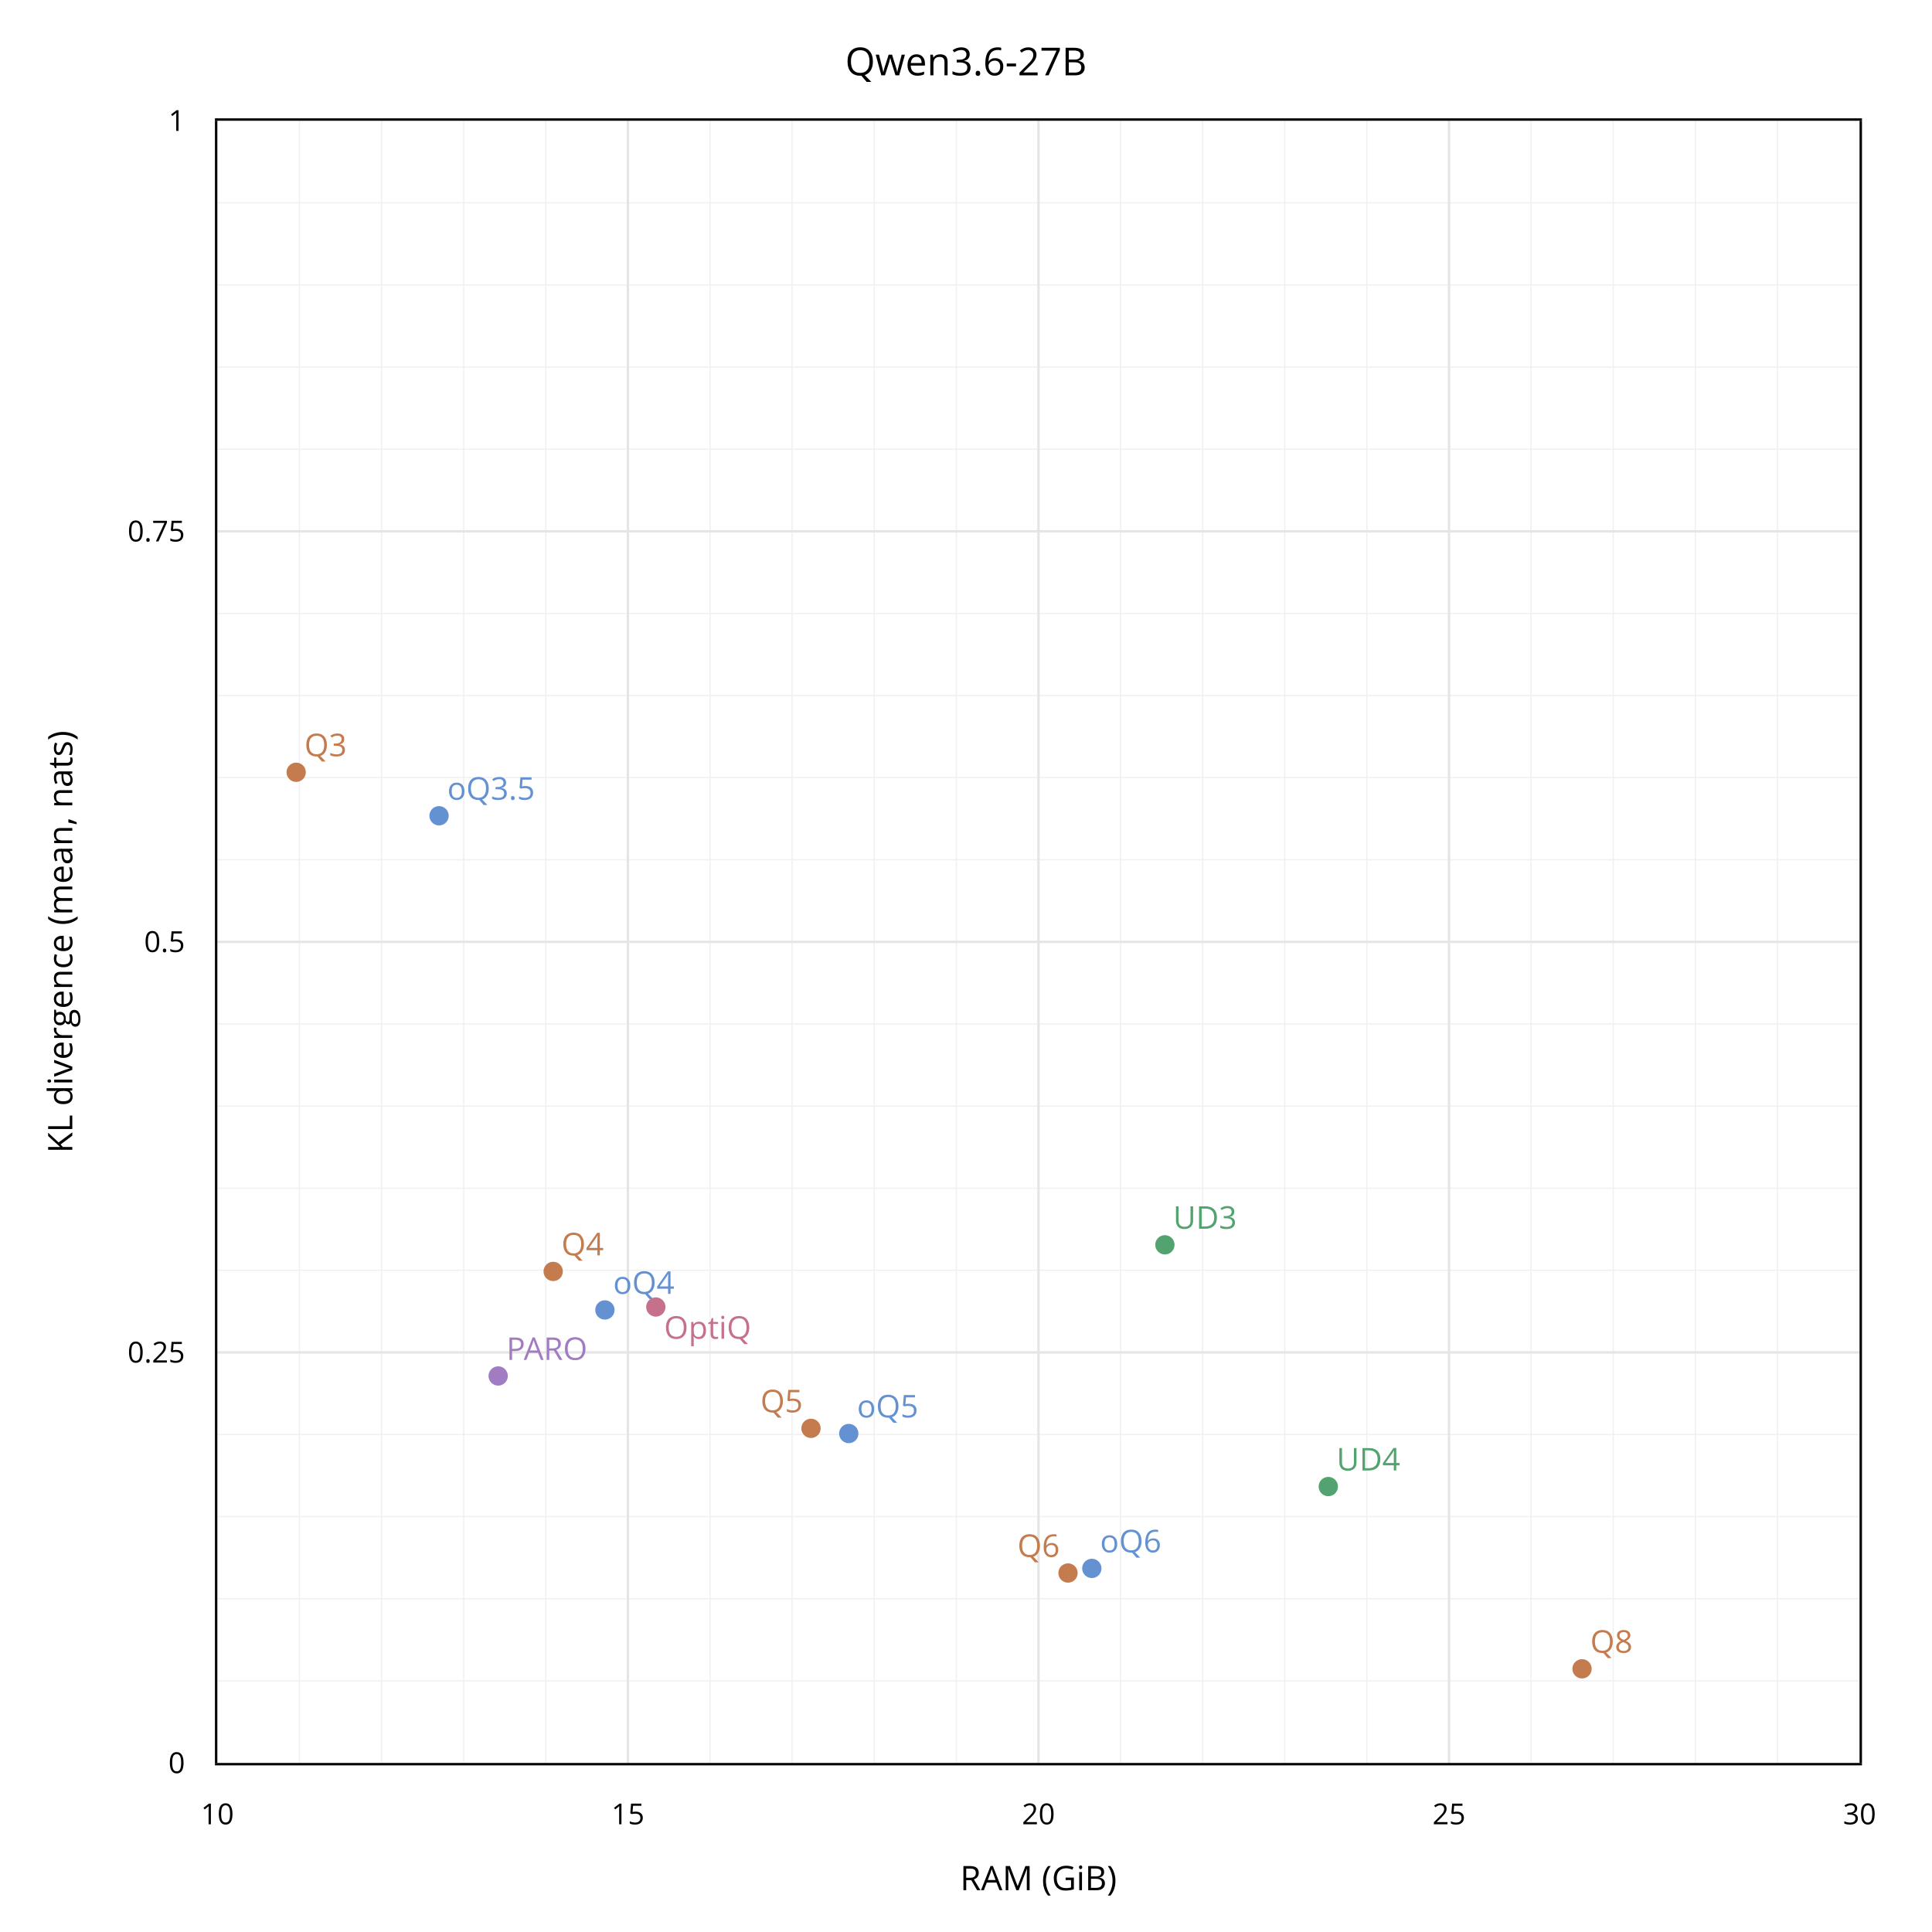
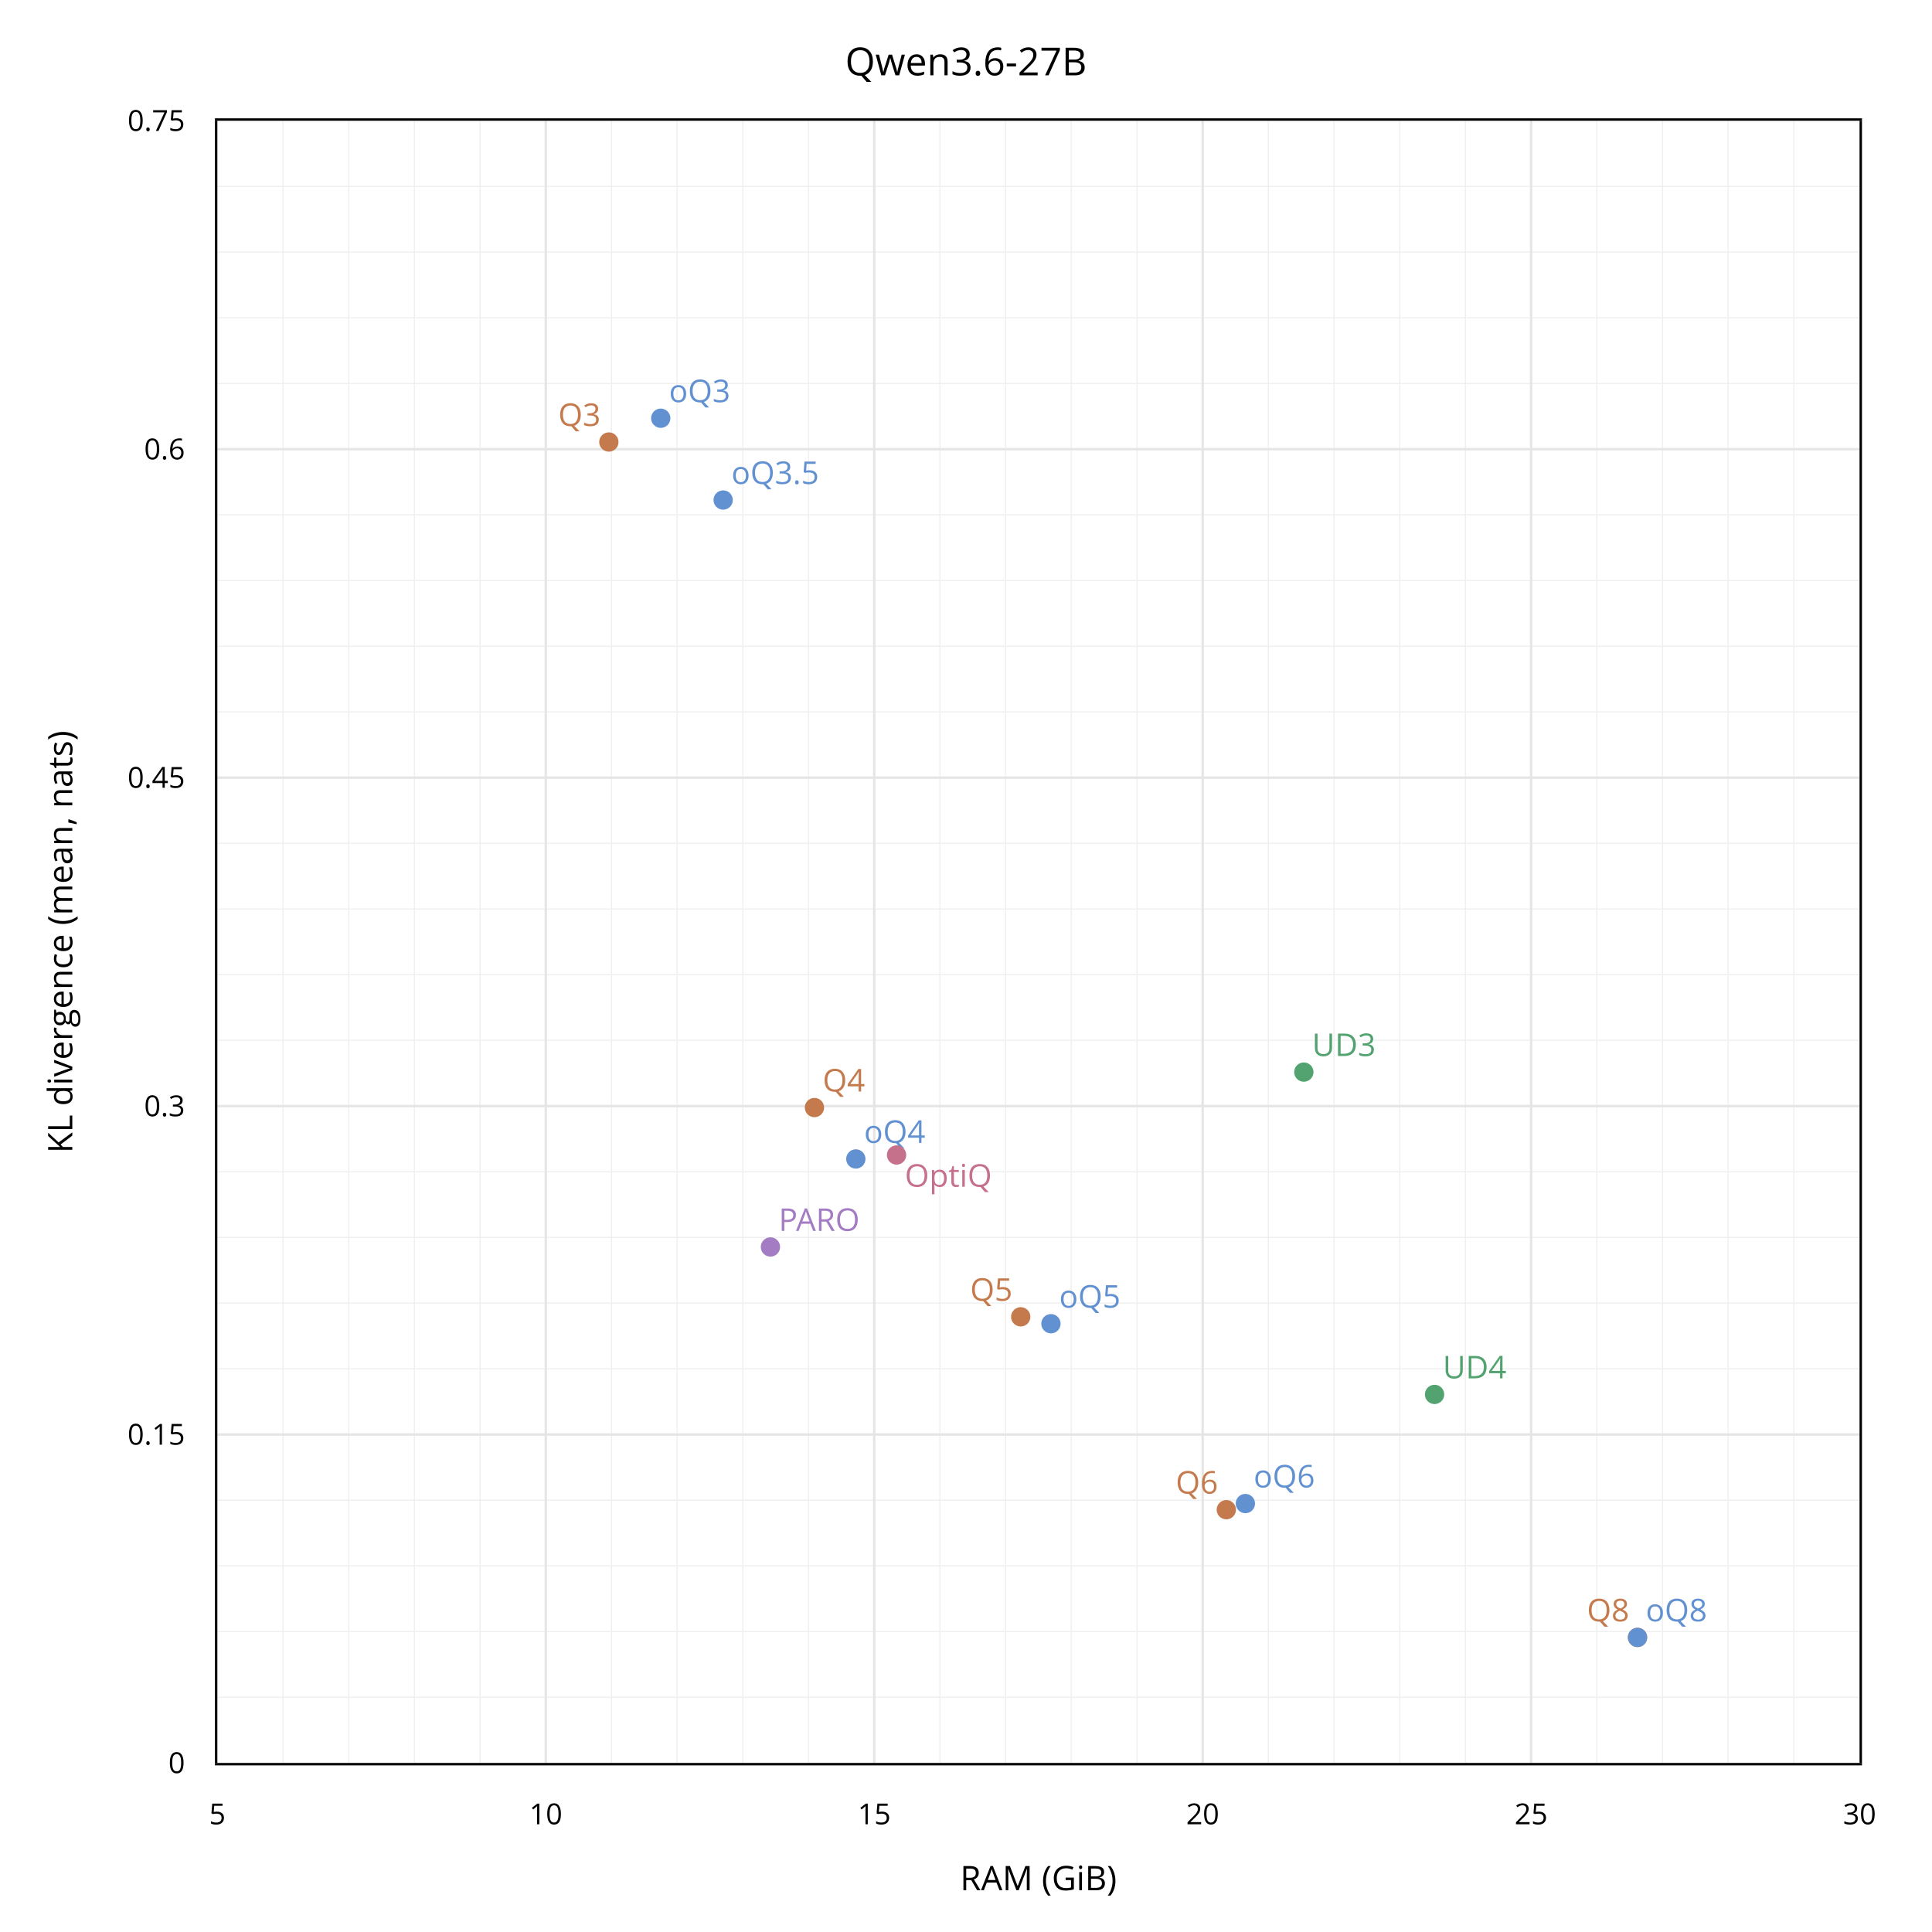
<svg xmlns="http://www.w3.org/2000/svg" class="main-svg" width="800" height="800" style="" viewBox="0 0 800 800">
  <rect x="0" y="0" width="800" height="800" style="fill: rgb(255, 255, 255); fill-opacity: 1;" />
-   <defs id="defs-bbf39a">
+   <defs id="defs-ebac6d">
    <g class="clips">
-       <clipPath id="clipbbf39axyplot" class="plotclip">
+       <clipPath id="clipebac6dxyplot" class="plotclip">
        <rect width="680" height="680" />
      </clipPath>
-       <clipPath class="axesclip" id="clipbbf39ax">
+       <clipPath class="axesclip" id="clipebac6dx">
        <rect x="90" y="0" width="680" height="800" />
      </clipPath>
-       <clipPath class="axesclip" id="clipbbf39ay">
+       <clipPath class="axesclip" id="clipebac6dy">
        <rect x="0" y="50" width="800" height="680" />
      </clipPath>
-       <clipPath class="axesclip" id="clipbbf39axy">
+       <clipPath class="axesclip" id="clipebac6dxy">
        <rect x="90" y="50" width="680" height="680" />
      </clipPath>
    </g>
    <g class="gradients" />
    <g class="patterns" />
  </defs>
  <g class="bglayer" />
  <g class="layer-below">
    <g class="imagelayer" />
    <g class="shapelayer" />
  </g>
  <g class="cartesianlayer">
    <g class="subplot xy">
      <g class="layer-subplot">
        <g class="shapelayer" />
        <g class="imagelayer" />
      </g>
      <g class="minor-gridlayer">
        <g class="x">
-           <path class="xgrid crisp" transform="translate(124,0)" d="M0,50v680" style="stroke: rgb(240, 240, 240); stroke-opacity: 1; stroke-width: 0.5px;" />
-           <path class="xgrid crisp" transform="translate(158,0)" d="M0,50v680" style="stroke: rgb(240, 240, 240); stroke-opacity: 1; stroke-width: 0.5px;" />
-           <path class="xgrid crisp" transform="translate(192,0)" d="M0,50v680" style="stroke: rgb(240, 240, 240); stroke-opacity: 1; stroke-width: 0.5px;" />
-           <path class="xgrid crisp" transform="translate(226,0)" d="M0,50v680" style="stroke: rgb(240, 240, 240); stroke-opacity: 1; stroke-width: 0.5px;" />
-           <path class="xgrid crisp" transform="translate(294,0)" d="M0,50v680" style="stroke: rgb(240, 240, 240); stroke-opacity: 1; stroke-width: 0.5px;" />
-           <path class="xgrid crisp" transform="translate(328,0)" d="M0,50v680" style="stroke: rgb(240, 240, 240); stroke-opacity: 1; stroke-width: 0.5px;" />
-           <path class="xgrid crisp" transform="translate(362,0)" d="M0,50v680" style="stroke: rgb(240, 240, 240); stroke-opacity: 1; stroke-width: 0.5px;" />
-           <path class="xgrid crisp" transform="translate(396,0)" d="M0,50v680" style="stroke: rgb(240, 240, 240); stroke-opacity: 1; stroke-width: 0.5px;" />
-           <path class="xgrid crisp" transform="translate(464,0)" d="M0,50v680" style="stroke: rgb(240, 240, 240); stroke-opacity: 1; stroke-width: 0.5px;" />
-           <path class="xgrid crisp" transform="translate(498,0)" d="M0,50v680" style="stroke: rgb(240, 240, 240); stroke-opacity: 1; stroke-width: 0.5px;" />
-           <path class="xgrid crisp" transform="translate(532,0)" d="M0,50v680" style="stroke: rgb(240, 240, 240); stroke-opacity: 1; stroke-width: 0.5px;" />
-           <path class="xgrid crisp" transform="translate(566,0)" d="M0,50v680" style="stroke: rgb(240, 240, 240); stroke-opacity: 1; stroke-width: 0.5px;" />
-           <path class="xgrid crisp" transform="translate(634,0)" d="M0,50v680" style="stroke: rgb(240, 240, 240); stroke-opacity: 1; stroke-width: 0.5px;" />
-           <path class="xgrid crisp" transform="translate(668,0)" d="M0,50v680" style="stroke: rgb(240, 240, 240); stroke-opacity: 1; stroke-width: 0.5px;" />
-           <path class="xgrid crisp" transform="translate(702,0)" d="M0,50v680" style="stroke: rgb(240, 240, 240); stroke-opacity: 1; stroke-width: 0.5px;" />
-           <path class="xgrid crisp" transform="translate(736,0)" d="M0,50v680" style="stroke: rgb(240, 240, 240); stroke-opacity: 1; stroke-width: 0.5px;" />
+           <path class="xgrid crisp" transform="translate(117.2,0)" d="M0,50v680" style="stroke: rgb(240, 240, 240); stroke-opacity: 1; stroke-width: 0.5px;" />
+           <path class="xgrid crisp" transform="translate(144.4,0)" d="M0,50v680" style="stroke: rgb(240, 240, 240); stroke-opacity: 1; stroke-width: 0.5px;" />
+           <path class="xgrid crisp" transform="translate(171.6,0)" d="M0,50v680" style="stroke: rgb(240, 240, 240); stroke-opacity: 1; stroke-width: 0.5px;" />
+           <path class="xgrid crisp" transform="translate(198.8,0)" d="M0,50v680" style="stroke: rgb(240, 240, 240); stroke-opacity: 1; stroke-width: 0.5px;" />
+           <path class="xgrid crisp" transform="translate(253.2,0)" d="M0,50v680" style="stroke: rgb(240, 240, 240); stroke-opacity: 1; stroke-width: 0.5px;" />
+           <path class="xgrid crisp" transform="translate(280.4,0)" d="M0,50v680" style="stroke: rgb(240, 240, 240); stroke-opacity: 1; stroke-width: 0.5px;" />
+           <path class="xgrid crisp" transform="translate(307.6,0)" d="M0,50v680" style="stroke: rgb(240, 240, 240); stroke-opacity: 1; stroke-width: 0.5px;" />
+           <path class="xgrid crisp" transform="translate(334.8,0)" d="M0,50v680" style="stroke: rgb(240, 240, 240); stroke-opacity: 1; stroke-width: 0.5px;" />
+           <path class="xgrid crisp" transform="translate(389.2,0)" d="M0,50v680" style="stroke: rgb(240, 240, 240); stroke-opacity: 1; stroke-width: 0.5px;" />
+           <path class="xgrid crisp" transform="translate(416.4,0)" d="M0,50v680" style="stroke: rgb(240, 240, 240); stroke-opacity: 1; stroke-width: 0.5px;" />
+           <path class="xgrid crisp" transform="translate(443.6,0)" d="M0,50v680" style="stroke: rgb(240, 240, 240); stroke-opacity: 1; stroke-width: 0.5px;" />
+           <path class="xgrid crisp" transform="translate(470.8,0)" d="M0,50v680" style="stroke: rgb(240, 240, 240); stroke-opacity: 1; stroke-width: 0.5px;" />
+           <path class="xgrid crisp" transform="translate(525.2,0)" d="M0,50v680" style="stroke: rgb(240, 240, 240); stroke-opacity: 1; stroke-width: 0.5px;" />
+           <path class="xgrid crisp" transform="translate(552.4,0)" d="M0,50v680" style="stroke: rgb(240, 240, 240); stroke-opacity: 1; stroke-width: 0.5px;" />
+           <path class="xgrid crisp" transform="translate(579.6,0)" d="M0,50v680" style="stroke: rgb(240, 240, 240); stroke-opacity: 1; stroke-width: 0.5px;" />
+           <path class="xgrid crisp" transform="translate(606.8,0)" d="M0,50v680" style="stroke: rgb(240, 240, 240); stroke-opacity: 1; stroke-width: 0.5px;" />
+           <path class="xgrid crisp" transform="translate(661.2,0)" d="M0,50v680" style="stroke: rgb(240, 240, 240); stroke-opacity: 1; stroke-width: 0.5px;" />
+           <path class="xgrid crisp" transform="translate(688.4,0)" d="M0,50v680" style="stroke: rgb(240, 240, 240); stroke-opacity: 1; stroke-width: 0.5px;" />
+           <path class="xgrid crisp" transform="translate(715.6,0)" d="M0,50v680" style="stroke: rgb(240, 240, 240); stroke-opacity: 1; stroke-width: 0.5px;" />
+           <path class="xgrid crisp" transform="translate(742.8,0)" d="M0,50v680" style="stroke: rgb(240, 240, 240); stroke-opacity: 1; stroke-width: 0.5px;" />
        </g>
        <g class="y">
-           <path class="ygrid crisp" transform="translate(0,696)" d="M90,0h680" style="stroke: rgb(240, 240, 240); stroke-opacity: 1; stroke-width: 0.5px;" />
-           <path class="ygrid crisp" transform="translate(0,662)" d="M90,0h680" style="stroke: rgb(240, 240, 240); stroke-opacity: 1; stroke-width: 0.5px;" />
-           <path class="ygrid crisp" transform="translate(0,628)" d="M90,0h680" style="stroke: rgb(240, 240, 240); stroke-opacity: 1; stroke-width: 0.5px;" />
-           <path class="ygrid crisp" transform="translate(0,594)" d="M90,0h680" style="stroke: rgb(240, 240, 240); stroke-opacity: 1; stroke-width: 0.5px;" />
-           <path class="ygrid crisp" transform="translate(0,526)" d="M90,0h680" style="stroke: rgb(240, 240, 240); stroke-opacity: 1; stroke-width: 0.5px;" />
-           <path class="ygrid crisp" transform="translate(0,492)" d="M90,0h680" style="stroke: rgb(240, 240, 240); stroke-opacity: 1; stroke-width: 0.5px;" />
-           <path class="ygrid crisp" transform="translate(0,458)" d="M90,0h680" style="stroke: rgb(240, 240, 240); stroke-opacity: 1; stroke-width: 0.5px;" />
-           <path class="ygrid crisp" transform="translate(0,424)" d="M90,0h680" style="stroke: rgb(240, 240, 240); stroke-opacity: 1; stroke-width: 0.5px;" />
-           <path class="ygrid crisp" transform="translate(0,356)" d="M90,0h680" style="stroke: rgb(240, 240, 240); stroke-opacity: 1; stroke-width: 0.5px;" />
-           <path class="ygrid crisp" transform="translate(0,322)" d="M90,0h680" style="stroke: rgb(240, 240, 240); stroke-opacity: 1; stroke-width: 0.5px;" />
-           <path class="ygrid crisp" transform="translate(0,288)" d="M90,0h680" style="stroke: rgb(240, 240, 240); stroke-opacity: 1; stroke-width: 0.5px;" />
-           <path class="ygrid crisp" transform="translate(0,254)" d="M90,0h680" style="stroke: rgb(240, 240, 240); stroke-opacity: 1; stroke-width: 0.5px;" />
-           <path class="ygrid crisp" transform="translate(0,186)" d="M90,0h680" style="stroke: rgb(240, 240, 240); stroke-opacity: 1; stroke-width: 0.5px;" />
-           <path class="ygrid crisp" transform="translate(0,152)" d="M90,0h680" style="stroke: rgb(240, 240, 240); stroke-opacity: 1; stroke-width: 0.5px;" />
-           <path class="ygrid crisp" transform="translate(0,118)" d="M90,0h680" style="stroke: rgb(240, 240, 240); stroke-opacity: 1; stroke-width: 0.5px;" />
-           <path class="ygrid crisp" transform="translate(0,84)" d="M90,0h680" style="stroke: rgb(240, 240, 240); stroke-opacity: 1; stroke-width: 0.5px;" />
+           <path class="ygrid crisp" transform="translate(0,702.8)" d="M90,0h680" style="stroke: rgb(240, 240, 240); stroke-opacity: 1; stroke-width: 0.5px;" />
+           <path class="ygrid crisp" transform="translate(0,675.6)" d="M90,0h680" style="stroke: rgb(240, 240, 240); stroke-opacity: 1; stroke-width: 0.5px;" />
+           <path class="ygrid crisp" transform="translate(0,648.4)" d="M90,0h680" style="stroke: rgb(240, 240, 240); stroke-opacity: 1; stroke-width: 0.5px;" />
+           <path class="ygrid crisp" transform="translate(0,621.2)" d="M90,0h680" style="stroke: rgb(240, 240, 240); stroke-opacity: 1; stroke-width: 0.5px;" />
+           <path class="ygrid crisp" transform="translate(0,566.8)" d="M90,0h680" style="stroke: rgb(240, 240, 240); stroke-opacity: 1; stroke-width: 0.5px;" />
+           <path class="ygrid crisp" transform="translate(0,539.6)" d="M90,0h680" style="stroke: rgb(240, 240, 240); stroke-opacity: 1; stroke-width: 0.5px;" />
+           <path class="ygrid crisp" transform="translate(0,512.4)" d="M90,0h680" style="stroke: rgb(240, 240, 240); stroke-opacity: 1; stroke-width: 0.5px;" />
+           <path class="ygrid crisp" transform="translate(0,485.2)" d="M90,0h680" style="stroke: rgb(240, 240, 240); stroke-opacity: 1; stroke-width: 0.5px;" />
+           <path class="ygrid crisp" transform="translate(0,430.8)" d="M90,0h680" style="stroke: rgb(240, 240, 240); stroke-opacity: 1; stroke-width: 0.5px;" />
+           <path class="ygrid crisp" transform="translate(0,403.6)" d="M90,0h680" style="stroke: rgb(240, 240, 240); stroke-opacity: 1; stroke-width: 0.5px;" />
+           <path class="ygrid crisp" transform="translate(0,376.4)" d="M90,0h680" style="stroke: rgb(240, 240, 240); stroke-opacity: 1; stroke-width: 0.5px;" />
+           <path class="ygrid crisp" transform="translate(0,349.2)" d="M90,0h680" style="stroke: rgb(240, 240, 240); stroke-opacity: 1; stroke-width: 0.5px;" />
+           <path class="ygrid crisp" transform="translate(0,294.8)" d="M90,0h680" style="stroke: rgb(240, 240, 240); stroke-opacity: 1; stroke-width: 0.5px;" />
+           <path class="ygrid crisp" transform="translate(0,267.6)" d="M90,0h680" style="stroke: rgb(240, 240, 240); stroke-opacity: 1; stroke-width: 0.5px;" />
+           <path class="ygrid crisp" transform="translate(0,240.4)" d="M90,0h680" style="stroke: rgb(240, 240, 240); stroke-opacity: 1; stroke-width: 0.5px;" />
+           <path class="ygrid crisp" transform="translate(0,213.2)" d="M90,0h680" style="stroke: rgb(240, 240, 240); stroke-opacity: 1; stroke-width: 0.5px;" />
+           <path class="ygrid crisp" transform="translate(0,158.8)" d="M90,0h680" style="stroke: rgb(240, 240, 240); stroke-opacity: 1; stroke-width: 0.5px;" />
+           <path class="ygrid crisp" transform="translate(0,131.6)" d="M90,0h680" style="stroke: rgb(240, 240, 240); stroke-opacity: 1; stroke-width: 0.5px;" />
+           <path class="ygrid crisp" transform="translate(0,104.4)" d="M90,0h680" style="stroke: rgb(240, 240, 240); stroke-opacity: 1; stroke-width: 0.5px;" />
+           <path class="ygrid crisp" transform="translate(0,77.2)" d="M90,0h680" style="stroke: rgb(240, 240, 240); stroke-opacity: 1; stroke-width: 0.5px;" />
        </g>
      </g>
      <g class="gridlayer">
        <g class="x">
-           <path class="xgrid crisp" transform="translate(260,0)" d="M0,50v680" style="stroke: rgb(229, 229, 229); stroke-opacity: 1; stroke-width: 1px;" />
-           <path class="xgrid crisp" transform="translate(430,0)" d="M0,50v680" style="stroke: rgb(229, 229, 229); stroke-opacity: 1; stroke-width: 1px;" />
-           <path class="xgrid crisp" transform="translate(600,0)" d="M0,50v680" style="stroke: rgb(229, 229, 229); stroke-opacity: 1; stroke-width: 1px;" />
+           <path class="xgrid crisp" transform="translate(226,0)" d="M0,50v680" style="stroke: rgb(229, 229, 229); stroke-opacity: 1; stroke-width: 1px;" />
+           <path class="xgrid crisp" transform="translate(362,0)" d="M0,50v680" style="stroke: rgb(229, 229, 229); stroke-opacity: 1; stroke-width: 1px;" />
+           <path class="xgrid crisp" transform="translate(498,0)" d="M0,50v680" style="stroke: rgb(229, 229, 229); stroke-opacity: 1; stroke-width: 1px;" />
+           <path class="xgrid crisp" transform="translate(634,0)" d="M0,50v680" style="stroke: rgb(229, 229, 229); stroke-opacity: 1; stroke-width: 1px;" />
        </g>
        <g class="y">
-           <path class="ygrid crisp" transform="translate(0,560)" d="M90,0h680" style="stroke: rgb(229, 229, 229); stroke-opacity: 1; stroke-width: 1px;" />
-           <path class="ygrid crisp" transform="translate(0,390)" d="M90,0h680" style="stroke: rgb(229, 229, 229); stroke-opacity: 1; stroke-width: 1px;" />
-           <path class="ygrid crisp" transform="translate(0,220)" d="M90,0h680" style="stroke: rgb(229, 229, 229); stroke-opacity: 1; stroke-width: 1px;" />
+           <path class="ygrid crisp" transform="translate(0,594)" d="M90,0h680" style="stroke: rgb(229, 229, 229); stroke-opacity: 1; stroke-width: 1px;" />
+           <path class="ygrid crisp" transform="translate(0,458)" d="M90,0h680" style="stroke: rgb(229, 229, 229); stroke-opacity: 1; stroke-width: 1px;" />
+           <path class="ygrid crisp" transform="translate(0,322)" d="M90,0h680" style="stroke: rgb(229, 229, 229); stroke-opacity: 1; stroke-width: 1px;" />
+           <path class="ygrid crisp" transform="translate(0,186)" d="M90,0h680" style="stroke: rgb(229, 229, 229); stroke-opacity: 1; stroke-width: 1px;" />
        </g>
      </g>
      <g class="zerolinelayer" />
      <g class="layer-between">
        <g class="shapelayer" />
        <g class="imagelayer" />
      </g>
      <path class="xlines-below" />
      <path class="ylines-below" />
      <g class="overlines-below" />
      <g class="xaxislayer-below" />
      <g class="yaxislayer-below" />
      <g class="overaxes-below" />
      <g class="overplot">
-         <g class="xy" transform="translate(90,50)" clip-path="url(#clipbbf39axyplot)">
+         <g class="xy" transform="translate(90,50)" clip-path="url(#clipebac6dxyplot)">
          <g class="scatterlayer mlayer">
-             <g class="trace scatter trace71c712" style="stroke-miterlimit: 2; opacity: 1;">
-               <g class="fills" />
-               <g class="errorbars" />
-               <g class="lines" />
-               <g class="points">
-                 <path class="point" transform="translate(32.64,269.78)" d="M4,0A4,4 0 1,1 0,-4A4,4 0 0,1 4,0Z" style="opacity: 1; stroke-width: 0px; fill: rgb(196, 123, 77); fill-opacity: 1;" />
-                 <path class="point" transform="translate(139.06,476.47)" d="M4,0A4,4 0 1,1 0,-4A4,4 0 0,1 4,0Z" style="opacity: 1; stroke-width: 0px; fill: rgb(196, 123, 77); fill-opacity: 1;" />
-                 <path class="point" transform="translate(245.82,541.45)" d="M4,0A4,4 0 1,1 0,-4A4,4 0 0,1 4,0Z" style="opacity: 1; stroke-width: 0px; fill: rgb(196, 123, 77); fill-opacity: 1;" />
-                 <path class="point" transform="translate(352.24,601.35)" d="M4,0A4,4 0 1,1 0,-4A4,4 0 0,1 4,0Z" style="opacity: 1; stroke-width: 0px; fill: rgb(196, 123, 77); fill-opacity: 1;" />
-                 <path class="point" transform="translate(565.08,641.02)" d="M4,0A4,4 0 1,1 0,-4A4,4 0 0,1 4,0Z" style="opacity: 1; stroke-width: 0px; fill: rgb(196, 123, 77); fill-opacity: 1;" />
-               </g>
-               <g class="text" />
-             </g>
-             <g class="trace scatter trace50e46a" style="stroke-miterlimit: 2; opacity: 1;">
-               <g class="fills" />
-               <g class="errorbars" />
-               <g class="lines" />
-               <g class="points" />
-               <g class="text">
-                 <g class="textpoint" transform="translate(0,-3.25)">
-                   <text x="36.04" y="266.38" text-anchor="start" style="font-family: 'Open Sans', verdana, arial, sans-serif; font-size: 13px; fill: rgb(196, 123, 77); fill-opacity: 1; white-space: pre;">Q3</text>
-                 </g>
-                 <g class="textpoint" transform="translate(0,-3.25)">
-                   <text x="142.46" y="473.07" text-anchor="start" style="font-family: 'Open Sans', verdana, arial, sans-serif; font-size: 13px; fill: rgb(196, 123, 77); fill-opacity: 1; white-space: pre;">Q4</text>
-                 </g>
-                 <g class="textpoint" transform="translate(0,-3.25)">
-                   <text x="242.42" y="538.05" text-anchor="end" style="font-family: 'Open Sans', verdana, arial, sans-serif; font-size: 13px; fill: rgb(196, 123, 77); fill-opacity: 1; white-space: pre;">Q5</text>
-                 </g>
-                 <g class="textpoint" transform="translate(0,-3.25)">
-                   <text x="348.84" y="597.95" text-anchor="end" style="font-family: 'Open Sans', verdana, arial, sans-serif; font-size: 13px; fill: rgb(196, 123, 77); fill-opacity: 1; white-space: pre;">Q6</text>
-                 </g>
-                 <g class="textpoint" transform="translate(0,-3.25)">
-                   <text x="568.48" y="637.62" text-anchor="start" style="font-family: 'Open Sans', verdana, arial, sans-serif; font-size: 13px; fill: rgb(196, 123, 77); fill-opacity: 1; white-space: pre;">Q8</text>
-                 </g>
-               </g>
-             </g>
-             <g class="trace scatter traced5fa35" style="stroke-miterlimit: 2; opacity: 1;">
-               <g class="fills" />
-               <g class="errorbars" />
-               <g class="lines" />
-               <g class="points">
-                 <path class="point" transform="translate(91.8,287.79)" d="M4,0A4,4 0 1,1 0,-4A4,4 0 0,1 4,0Z" style="opacity: 1; stroke-width: 0px; fill: rgb(99, 145, 210); fill-opacity: 1;" />
-                 <path class="point" transform="translate(160.48,492.42)" d="M4,0A4,4 0 1,1 0,-4A4,4 0 0,1 4,0Z" style="opacity: 1; stroke-width: 0px; fill: rgb(99, 145, 210); fill-opacity: 1;" />
-                 <path class="point" transform="translate(261.46,543.59)" d="M4,0A4,4 0 1,1 0,-4A4,4 0 0,1 4,0Z" style="opacity: 1; stroke-width: 0px; fill: rgb(99, 145, 210); fill-opacity: 1;" />
-                 <path class="point" transform="translate(362.1,599.44)" d="M4,0A4,4 0 1,1 0,-4A4,4 0 0,1 4,0Z" style="opacity: 1; stroke-width: 0px; fill: rgb(99, 145, 210); fill-opacity: 1;" />
-               </g>
-               <g class="text" />
-             </g>
-             <g class="trace scatter trace60aa1e" style="stroke-miterlimit: 2; opacity: 1;">
-               <g class="fills" />
-               <g class="errorbars" />
-               <g class="lines" />
-               <g class="points" />
-               <g class="text">
-                 <g class="textpoint" transform="translate(0,-3.25)">
-                   <text x="95.2" y="284.39" text-anchor="start" style="font-family: 'Open Sans', verdana, arial, sans-serif; font-size: 13px; fill: rgb(99, 145, 210); fill-opacity: 1; white-space: pre;">oQ3.5</text>
-                 </g>
-                 <g class="textpoint" transform="translate(0,-3.25)">
-                   <text x="163.88" y="489.02" text-anchor="start" style="font-family: 'Open Sans', verdana, arial, sans-serif; font-size: 13px; fill: rgb(99, 145, 210); fill-opacity: 1; white-space: pre;">oQ4</text>
-                 </g>
-                 <g class="textpoint" transform="translate(0,-3.25)">
-                   <text x="264.86" y="540.19" text-anchor="start" style="font-family: 'Open Sans', verdana, arial, sans-serif; font-size: 13px; fill: rgb(99, 145, 210); fill-opacity: 1; white-space: pre;">oQ5</text>
-                 </g>
-                 <g class="textpoint" transform="translate(0,-3.25)">
-                   <text x="365.5" y="596.04" text-anchor="start" style="font-family: 'Open Sans', verdana, arial, sans-serif; font-size: 13px; fill: rgb(99, 145, 210); fill-opacity: 1; white-space: pre;">oQ6</text>
-                 </g>
-               </g>
-             </g>
-             <g class="trace scatter traceb7b806" style="stroke-miterlimit: 2; opacity: 1;">
-               <g class="fills" />
-               <g class="errorbars" />
-               <g class="lines" />
-               <g class="points">
-                 <path class="point" transform="translate(392.36,465.45)" d="M4,0A4,4 0 1,1 0,-4A4,4 0 0,1 4,0Z" style="opacity: 1; stroke-width: 0px; fill: rgb(83, 163, 112); fill-opacity: 1;" />
-                 <path class="point" transform="translate(460.02,565.55)" d="M4,0A4,4 0 1,1 0,-4A4,4 0 0,1 4,0Z" style="opacity: 1; stroke-width: 0px; fill: rgb(83, 163, 112); fill-opacity: 1;" />
-               </g>
-               <g class="text" />
-             </g>
-             <g class="trace scatter trace45bd26" style="stroke-miterlimit: 2; opacity: 1;">
-               <g class="fills" />
-               <g class="errorbars" />
-               <g class="lines" />
-               <g class="points" />
-               <g class="text">
-                 <g class="textpoint" transform="translate(0,-3.25)">
-                   <text x="395.76" y="462.05" text-anchor="start" style="font-family: 'Open Sans', verdana, arial, sans-serif; font-size: 13px; fill: rgb(83, 163, 112); fill-opacity: 1; white-space: pre;">UD3</text>
-                 </g>
-                 <g class="textpoint" transform="translate(0,-3.25)">
-                   <text x="463.42" y="562.15" text-anchor="start" style="font-family: 'Open Sans', verdana, arial, sans-serif; font-size: 13px; fill: rgb(83, 163, 112); fill-opacity: 1; white-space: pre;">UD4</text>
-                 </g>
-               </g>
-             </g>
-             <g class="trace scatter trace1637a1" style="stroke-miterlimit: 2; opacity: 1;">
-               <g class="fills" />
-               <g class="errorbars" />
-               <g class="lines" />
-               <g class="points">
-                 <path class="point" transform="translate(116.28,519.76)" d="M4,0A4,4 0 1,1 0,-4A4,4 0 0,1 4,0Z" style="opacity: 1; stroke-width: 0px; fill: rgb(162, 124, 194); fill-opacity: 1;" />
-               </g>
-               <g class="text" />
-             </g>
-             <g class="trace scatter trace052f6a" style="stroke-miterlimit: 2; opacity: 1;">
-               <g class="fills" />
-               <g class="errorbars" />
-               <g class="lines" />
-               <g class="points" />
-               <g class="text">
-                 <g class="textpoint" transform="translate(0,-3.25)">
-                   <text x="119.68" y="516.36" text-anchor="start" style="font-family: 'Open Sans', verdana, arial, sans-serif; font-size: 13px; fill: rgb(162, 124, 194); fill-opacity: 1; white-space: pre;">PARO</text>
-                 </g>
-               </g>
-             </g>
-             <g class="trace scatter trace591110" style="stroke-miterlimit: 2; opacity: 1;">
-               <g class="fills" />
-               <g class="errorbars" />
-               <g class="lines" />
-               <g class="points">
-                 <path class="point" transform="translate(181.56,491.2)" d="M4,0A4,4 0 1,1 0,-4A4,4 0 0,1 4,0Z" style="opacity: 1; stroke-width: 0px; fill: rgb(197, 113, 140); fill-opacity: 1;" />
-               </g>
-               <g class="text" />
-             </g>
-             <g class="trace scatter trace2f7b0a" style="stroke-miterlimit: 2; opacity: 1;">
+             <g class="trace scatter trace79f923" style="stroke-miterlimit: 2; opacity: 1;">
+               <g class="fills" />
+               <g class="errorbars" />
+               <g class="lines" />
+               <g class="points">
+                 <path class="point" transform="translate(162.11,133.03)" d="M4,0A4,4 0 1,1 0,-4A4,4 0 0,1 4,0Z" style="opacity: 1; stroke-width: 0px; fill: rgb(196, 122, 77); fill-opacity: 1;" />
+                 <path class="point" transform="translate(247.25,408.62)" d="M4,0A4,4 0 1,1 0,-4A4,4 0 0,1 4,0Z" style="opacity: 1; stroke-width: 0px; fill: rgb(196, 122, 77); fill-opacity: 1;" />
+                 <path class="point" transform="translate(332.66,495.27)" d="M4,0A4,4 0 1,1 0,-4A4,4 0 0,1 4,0Z" style="opacity: 1; stroke-width: 0px; fill: rgb(196, 122, 77); fill-opacity: 1;" />
+                 <path class="point" transform="translate(417.79,575.13)" d="M4,0A4,4 0 1,1 0,-4A4,4 0 0,1 4,0Z" style="opacity: 1; stroke-width: 0px; fill: rgb(196, 122, 77); fill-opacity: 1;" />
+                 <path class="point" transform="translate(588.06,628.02)" d="M4,0A4,4 0 1,1 0,-4A4,4 0 0,1 4,0Z" style="opacity: 1; stroke-width: 0px; fill: rgb(196, 122, 77); fill-opacity: 1;" />
+               </g>
+               <g class="text" />
+             </g>
+             <g class="trace scatter tracec7113a" style="stroke-miterlimit: 2; opacity: 1;">
+               <g class="fills" />
+               <g class="errorbars" />
+               <g class="lines" />
+               <g class="points" />
+               <g class="text">
+                 <g class="textpoint" transform="translate(0,-3.25)">
+                   <text x="158.71" y="129.63" text-anchor="end" style="font-family: 'Open Sans', verdana, arial, sans-serif; font-size: 13px; fill: rgb(196, 122, 77); fill-opacity: 1; white-space: pre;">Q3</text>
+                 </g>
+                 <g class="textpoint" transform="translate(0,-3.25)">
+                   <text x="250.65" y="405.22" text-anchor="start" style="font-family: 'Open Sans', verdana, arial, sans-serif; font-size: 13px; fill: rgb(196, 122, 77); fill-opacity: 1; white-space: pre;">Q4</text>
+                 </g>
+                 <g class="textpoint" transform="translate(0,-3.25)">
+                   <text x="329.26" y="491.87" text-anchor="end" style="font-family: 'Open Sans', verdana, arial, sans-serif; font-size: 13px; fill: rgb(196, 122, 77); fill-opacity: 1; white-space: pre;">Q5</text>
+                 </g>
+                 <g class="textpoint" transform="translate(0,-3.25)">
+                   <text x="414.39" y="571.73" text-anchor="end" style="font-family: 'Open Sans', verdana, arial, sans-serif; font-size: 13px; fill: rgb(196, 122, 77); fill-opacity: 1; white-space: pre;">Q6</text>
+                 </g>
+                 <g class="textpoint" transform="translate(0,-3.25)">
+                   <text x="584.66" y="624.62" text-anchor="end" style="font-family: 'Open Sans', verdana, arial, sans-serif; font-size: 13px; fill: rgb(196, 122, 77); fill-opacity: 1; white-space: pre;">Q8</text>
+                 </g>
+               </g>
+             </g>
+             <g class="trace scatter trace4949e2" style="stroke-miterlimit: 2; opacity: 1;">
+               <g class="fills" />
+               <g class="errorbars" />
+               <g class="lines" />
+               <g class="points">
+                 <path class="point" transform="translate(183.6,123.18)" d="M4,0A4,4 0 1,1 0,-4A4,4 0 0,1 4,0Z" style="opacity: 1; stroke-width: 0px; fill: rgb(98, 145, 210); fill-opacity: 1;" />
+                 <path class="point" transform="translate(209.44,157.05)" d="M4,0A4,4 0 1,1 0,-4A4,4 0 0,1 4,0Z" style="opacity: 1; stroke-width: 0px; fill: rgb(98, 145, 210); fill-opacity: 1;" />
+                 <path class="point" transform="translate(264.38,429.9)" d="M4,0A4,4 0 1,1 0,-4A4,4 0 0,1 4,0Z" style="opacity: 1; stroke-width: 0px; fill: rgb(98, 145, 210); fill-opacity: 1;" />
+                 <path class="point" transform="translate(345.17,498.12)" d="M4,0A4,4 0 1,1 0,-4A4,4 0 0,1 4,0Z" style="opacity: 1; stroke-width: 0px; fill: rgb(98, 145, 210); fill-opacity: 1;" />
+                 <path class="point" transform="translate(425.68,572.59)" d="M4,0A4,4 0 1,1 0,-4A4,4 0 0,1 4,0Z" style="opacity: 1; stroke-width: 0px; fill: rgb(98, 145, 210); fill-opacity: 1;" />
+                 <path class="point" transform="translate(588.06,628.02)" d="M4,0A4,4 0 1,1 0,-4A4,4 0 0,1 4,0Z" style="opacity: 1; stroke-width: 0px; fill: rgb(98, 145, 210); fill-opacity: 1;" />
+               </g>
+               <g class="text" />
+             </g>
+             <g class="trace scatter tracea74829" style="stroke-miterlimit: 2; opacity: 1;">
+               <g class="fills" />
+               <g class="errorbars" />
+               <g class="lines" />
+               <g class="points" />
+               <g class="text">
+                 <g class="textpoint" transform="translate(0,-3.25)">
+                   <text x="187" y="119.78" text-anchor="start" style="font-family: 'Open Sans', verdana, arial, sans-serif; font-size: 13px; fill: rgb(98, 145, 210); fill-opacity: 1; white-space: pre;">oQ3</text>
+                 </g>
+                 <g class="textpoint" transform="translate(0,-3.25)">
+                   <text x="212.84" y="153.65" text-anchor="start" style="font-family: 'Open Sans', verdana, arial, sans-serif; font-size: 13px; fill: rgb(98, 145, 210); fill-opacity: 1; white-space: pre;">oQ3.5</text>
+                 </g>
+                 <g class="textpoint" transform="translate(0,-3.25)">
+                   <text x="267.78" y="426.5" text-anchor="start" style="font-family: 'Open Sans', verdana, arial, sans-serif; font-size: 13px; fill: rgb(98, 145, 210); fill-opacity: 1; white-space: pre;">oQ4</text>
+                 </g>
+                 <g class="textpoint" transform="translate(0,-3.25)">
+                   <text x="348.57" y="494.72" text-anchor="start" style="font-family: 'Open Sans', verdana, arial, sans-serif; font-size: 13px; fill: rgb(98, 145, 210); fill-opacity: 1; white-space: pre;">oQ5</text>
+                 </g>
+                 <g class="textpoint" transform="translate(0,-3.25)">
+                   <text x="429.08" y="569.19" text-anchor="start" style="font-family: 'Open Sans', verdana, arial, sans-serif; font-size: 13px; fill: rgb(98, 145, 210); fill-opacity: 1; white-space: pre;">oQ6</text>
+                 </g>
+                 <g class="textpoint" transform="translate(0,-3.25)">
+                   <text x="591.46" y="624.62" text-anchor="start" style="font-family: 'Open Sans', verdana, arial, sans-serif; font-size: 13px; fill: rgb(98, 145, 210); fill-opacity: 1; white-space: pre;">oQ8</text>
+                 </g>
+               </g>
+             </g>
+             <g class="trace scatter trace830f26" style="stroke-miterlimit: 2; opacity: 1;">
+               <g class="fills" />
+               <g class="errorbars" />
+               <g class="lines" />
+               <g class="points">
+                 <path class="point" transform="translate(449.89,393.93)" d="M4,0A4,4 0 1,1 0,-4A4,4 0 0,1 4,0Z" style="opacity: 1; stroke-width: 0px; fill: rgb(82, 163, 112); fill-opacity: 1;" />
+                 <path class="point" transform="translate(504.02,527.4)" d="M4,0A4,4 0 1,1 0,-4A4,4 0 0,1 4,0Z" style="opacity: 1; stroke-width: 0px; fill: rgb(82, 163, 112); fill-opacity: 1;" />
+               </g>
+               <g class="text" />
+             </g>
+             <g class="trace scatter tracef345a2" style="stroke-miterlimit: 2; opacity: 1;">
+               <g class="fills" />
+               <g class="errorbars" />
+               <g class="lines" />
+               <g class="points" />
+               <g class="text">
+                 <g class="textpoint" transform="translate(0,-3.25)">
+                   <text x="453.29" y="390.53" text-anchor="start" style="font-family: 'Open Sans', verdana, arial, sans-serif; font-size: 13px; fill: rgb(82, 163, 112); fill-opacity: 1; white-space: pre;">UD3</text>
+                 </g>
+                 <g class="textpoint" transform="translate(0,-3.25)">
+                   <text x="507.42" y="524" text-anchor="start" style="font-family: 'Open Sans', verdana, arial, sans-serif; font-size: 13px; fill: rgb(82, 163, 112); fill-opacity: 1; white-space: pre;">UD4</text>
+                 </g>
+               </g>
+             </g>
+             <g class="trace scatter trace2a3416" style="stroke-miterlimit: 2; opacity: 1;">
+               <g class="fills" />
+               <g class="errorbars" />
+               <g class="lines" />
+               <g class="points">
+                 <path class="point" transform="translate(229.02,466.34)" d="M4,0A4,4 0 1,1 0,-4A4,4 0 0,1 4,0Z" style="opacity: 1; stroke-width: 0px; fill: rgb(163, 124, 195); fill-opacity: 1;" />
+               </g>
+               <g class="text" />
+             </g>
+             <g class="trace scatter trace4cf502" style="stroke-miterlimit: 2; opacity: 1;">
+               <g class="fills" />
+               <g class="errorbars" />
+               <g class="lines" />
+               <g class="points" />
+               <g class="text">
+                 <g class="textpoint" transform="translate(0,-3.25)">
+                   <text x="232.42" y="462.94" text-anchor="start" style="font-family: 'Open Sans', verdana, arial, sans-serif; font-size: 13px; fill: rgb(163, 124, 195); fill-opacity: 1; white-space: pre;">PARO</text>
+                 </g>
+               </g>
+             </g>
+             <g class="trace scatter trace104d8a" style="stroke-miterlimit: 2; opacity: 1;">
+               <g class="fills" />
+               <g class="errorbars" />
+               <g class="lines" />
+               <g class="points">
+                 <path class="point" transform="translate(281.25,428.26)" d="M4,0A4,4 0 1,1 0,-4A4,4 0 0,1 4,0Z" style="opacity: 1; stroke-width: 0px; fill: rgb(198, 113, 140); fill-opacity: 1;" />
+               </g>
+               <g class="text" />
+             </g>
+             <g class="trace scatter trace8b37f3" style="stroke-miterlimit: 2; opacity: 1;">
              <g class="fills" />
              <g class="errorbars" />
              <g class="lines" />
              <g class="points" />
              <g class="text">
                <g class="textpoint" transform="translate(0,9.75)">
-                   <text x="184.96" y="494.6" text-anchor="start" style="font-family: 'Open Sans', verdana, arial, sans-serif; font-size: 13px; fill: rgb(197, 113, 140); fill-opacity: 1; white-space: pre;">OptiQ</text>
+                   <text x="284.65" y="431.66" text-anchor="start" style="font-family: 'Open Sans', verdana, arial, sans-serif; font-size: 13px; fill: rgb(198, 113, 140); fill-opacity: 1; white-space: pre;">OptiQ</text>
                </g>
              </g>
            </g>
          </g>
        </g>
      </g>
      <g class="zerolinelayer-above" />
      <path class="xlines-above crisp" d="M89,730.5H771M89,49.5H771" style="fill: none; stroke-width: 1px; stroke: rgb(0, 0, 0); stroke-opacity: 1;" />
      <path class="ylines-above crisp" d="M89.5,50V730M770.5,50V730" style="fill: none; stroke-width: 1px; stroke: rgb(0, 0, 0); stroke-opacity: 1;" />
      <g class="overlines-above" />
      <g class="xaxislayer-above">
        <g class="xtick">
-           <text text-anchor="middle" x="0" y="745.4" transform="translate(90,10)" style="font-family: 'Open Sans', verdana, arial, sans-serif; font-size: 12px; fill: rgb(0, 0, 0); fill-opacity: 1; white-space: pre;">10</text>
-         </g>
-         <g class="xtick">
-           <text text-anchor="middle" x="0" y="745.4" style="font-family: 'Open Sans', verdana, arial, sans-serif; font-size: 12px; fill: rgb(0, 0, 0); fill-opacity: 1; white-space: pre;" transform="translate(260,10)">15</text>
-         </g>
-         <g class="xtick">
-           <text text-anchor="middle" x="0" y="745.4" style="font-family: 'Open Sans', verdana, arial, sans-serif; font-size: 12px; fill: rgb(0, 0, 0); fill-opacity: 1; white-space: pre;" transform="translate(430,10)">20</text>
-         </g>
-         <g class="xtick">
-           <text text-anchor="middle" x="0" y="745.4" style="font-family: 'Open Sans', verdana, arial, sans-serif; font-size: 12px; fill: rgb(0, 0, 0); fill-opacity: 1; white-space: pre;" transform="translate(600,10)">25</text>
+           <text text-anchor="middle" x="0" y="745.4" transform="translate(90,10)" style="font-family: 'Open Sans', verdana, arial, sans-serif; font-size: 12px; fill: rgb(0, 0, 0); fill-opacity: 1; white-space: pre;">5</text>
+         </g>
+         <g class="xtick">
+           <text text-anchor="middle" x="0" y="745.4" style="font-family: 'Open Sans', verdana, arial, sans-serif; font-size: 12px; fill: rgb(0, 0, 0); fill-opacity: 1; white-space: pre;" transform="translate(226,10)">10</text>
+         </g>
+         <g class="xtick">
+           <text text-anchor="middle" x="0" y="745.4" style="font-family: 'Open Sans', verdana, arial, sans-serif; font-size: 12px; fill: rgb(0, 0, 0); fill-opacity: 1; white-space: pre;" transform="translate(362,10)">15</text>
+         </g>
+         <g class="xtick">
+           <text text-anchor="middle" x="0" y="745.4" style="font-family: 'Open Sans', verdana, arial, sans-serif; font-size: 12px; fill: rgb(0, 0, 0); fill-opacity: 1; white-space: pre;" transform="translate(498,10)">20</text>
+         </g>
+         <g class="xtick">
+           <text text-anchor="middle" x="0" y="745.4" style="font-family: 'Open Sans', verdana, arial, sans-serif; font-size: 12px; fill: rgb(0, 0, 0); fill-opacity: 1; white-space: pre;" transform="translate(634,10)">25</text>
        </g>
        <g class="xtick">
          <text text-anchor="middle" x="0" y="745.4" style="font-family: 'Open Sans', verdana, arial, sans-serif; font-size: 12px; fill: rgb(0, 0, 0); fill-opacity: 1; white-space: pre;" transform="translate(770,10)">30</text>
        </g>
      </g>
      <g class="yaxislayer-above">
        <g class="ytick">
          <text text-anchor="end" x="86.6" y="4.2" transform="translate(-10,730)" style="font-family: 'Open Sans', verdana, arial, sans-serif; font-size: 12px; fill: rgb(0, 0, 0); fill-opacity: 1; white-space: pre;">0</text>
        </g>
        <g class="ytick">
-           <text text-anchor="end" x="86.6" y="4.2" style="font-family: 'Open Sans', verdana, arial, sans-serif; font-size: 12px; fill: rgb(0, 0, 0); fill-opacity: 1; white-space: pre;" transform="translate(-10,560)">0.25</text>
-         </g>
-         <g class="ytick">
-           <text text-anchor="end" x="86.6" y="4.2" style="font-family: 'Open Sans', verdana, arial, sans-serif; font-size: 12px; fill: rgb(0, 0, 0); fill-opacity: 1; white-space: pre;" transform="translate(-10,390)">0.5</text>
-         </g>
-         <g class="ytick">
-           <text text-anchor="end" x="86.6" y="4.2" style="font-family: 'Open Sans', verdana, arial, sans-serif; font-size: 12px; fill: rgb(0, 0, 0); fill-opacity: 1; white-space: pre;" transform="translate(-10,220)">0.75</text>
-         </g>
-         <g class="ytick">
-           <text text-anchor="end" x="86.6" y="4.2" style="font-family: 'Open Sans', verdana, arial, sans-serif; font-size: 12px; fill: rgb(0, 0, 0); fill-opacity: 1; white-space: pre;" transform="translate(-10,50)">1</text>
+           <text text-anchor="end" x="86.6" y="4.2" style="font-family: 'Open Sans', verdana, arial, sans-serif; font-size: 12px; fill: rgb(0, 0, 0); fill-opacity: 1; white-space: pre;" transform="translate(-10,594)">0.15</text>
+         </g>
+         <g class="ytick">
+           <text text-anchor="end" x="86.6" y="4.2" style="font-family: 'Open Sans', verdana, arial, sans-serif; font-size: 12px; fill: rgb(0, 0, 0); fill-opacity: 1; white-space: pre;" transform="translate(-10,458)">0.3</text>
+         </g>
+         <g class="ytick">
+           <text text-anchor="end" x="86.6" y="4.2" style="font-family: 'Open Sans', verdana, arial, sans-serif; font-size: 12px; fill: rgb(0, 0, 0); fill-opacity: 1; white-space: pre;" transform="translate(-10,322)">0.45</text>
+         </g>
+         <g class="ytick">
+           <text text-anchor="end" x="86.6" y="4.2" style="font-family: 'Open Sans', verdana, arial, sans-serif; font-size: 12px; fill: rgb(0, 0, 0); fill-opacity: 1; white-space: pre;" transform="translate(-10,186)">0.6</text>
+         </g>
+         <g class="ytick">
+           <text text-anchor="end" x="86.6" y="4.2" style="font-family: 'Open Sans', verdana, arial, sans-serif; font-size: 12px; fill: rgb(0, 0, 0); fill-opacity: 1; white-space: pre;" transform="translate(-10,50)">0.75</text>
        </g>
      </g>
      <g class="overaxes-above" />
    </g>
  </g>
  <g class="polarlayer" />
  <g class="smithlayer" />
  <g class="ternarylayer" />
  <g class="geolayer" />
  <g class="funnelarealayer" />
  <g class="pielayer" />
  <g class="iciclelayer" />
  <g class="treemaplayer" />
  <g class="sunburstlayer" />
  <g class="glimages" />
-   <defs id="topdefs-bbf39a">
+   <defs id="topdefs-ebac6d">
    <g class="clips" />
  </defs>
  <g class="layer-above">
    <g class="imagelayer" />
    <g class="shapelayer" />
  </g>
  <g class="infolayer">
    <g class="g-gtitle">
      <text class="gtitle" x="400" y="20" text-anchor="middle" dy="0.7em" style="opacity: 1; font-family: 'Open Sans', verdana, arial, sans-serif; font-size: 16px; fill: rgb(0, 0, 0); fill-opacity: 1; white-space: pre;">Qwen3.6-27B</text>
    </g>
    <g class="g-xtitle">
      <text class="xtitle" x="430" y="782.7" text-anchor="middle" style="opacity: 1; font-family: 'Open Sans', verdana, arial, sans-serif; font-size: 14px; fill: rgb(0, 0, 0); fill-opacity: 1; white-space: pre;">RAM (GiB)</text>
    </g>
    <g class="g-ytitle">
      <text class="ytitle" transform="rotate(-90,29.93398,390)" x="29.934" y="390" text-anchor="middle" style="opacity: 1; font-family: 'Open Sans', verdana, arial, sans-serif; font-size: 14px; fill: rgb(0, 0, 0); fill-opacity: 1; white-space: pre;">KL divergence (mean, nats)</text>
    </g>
  </g>
</svg>
